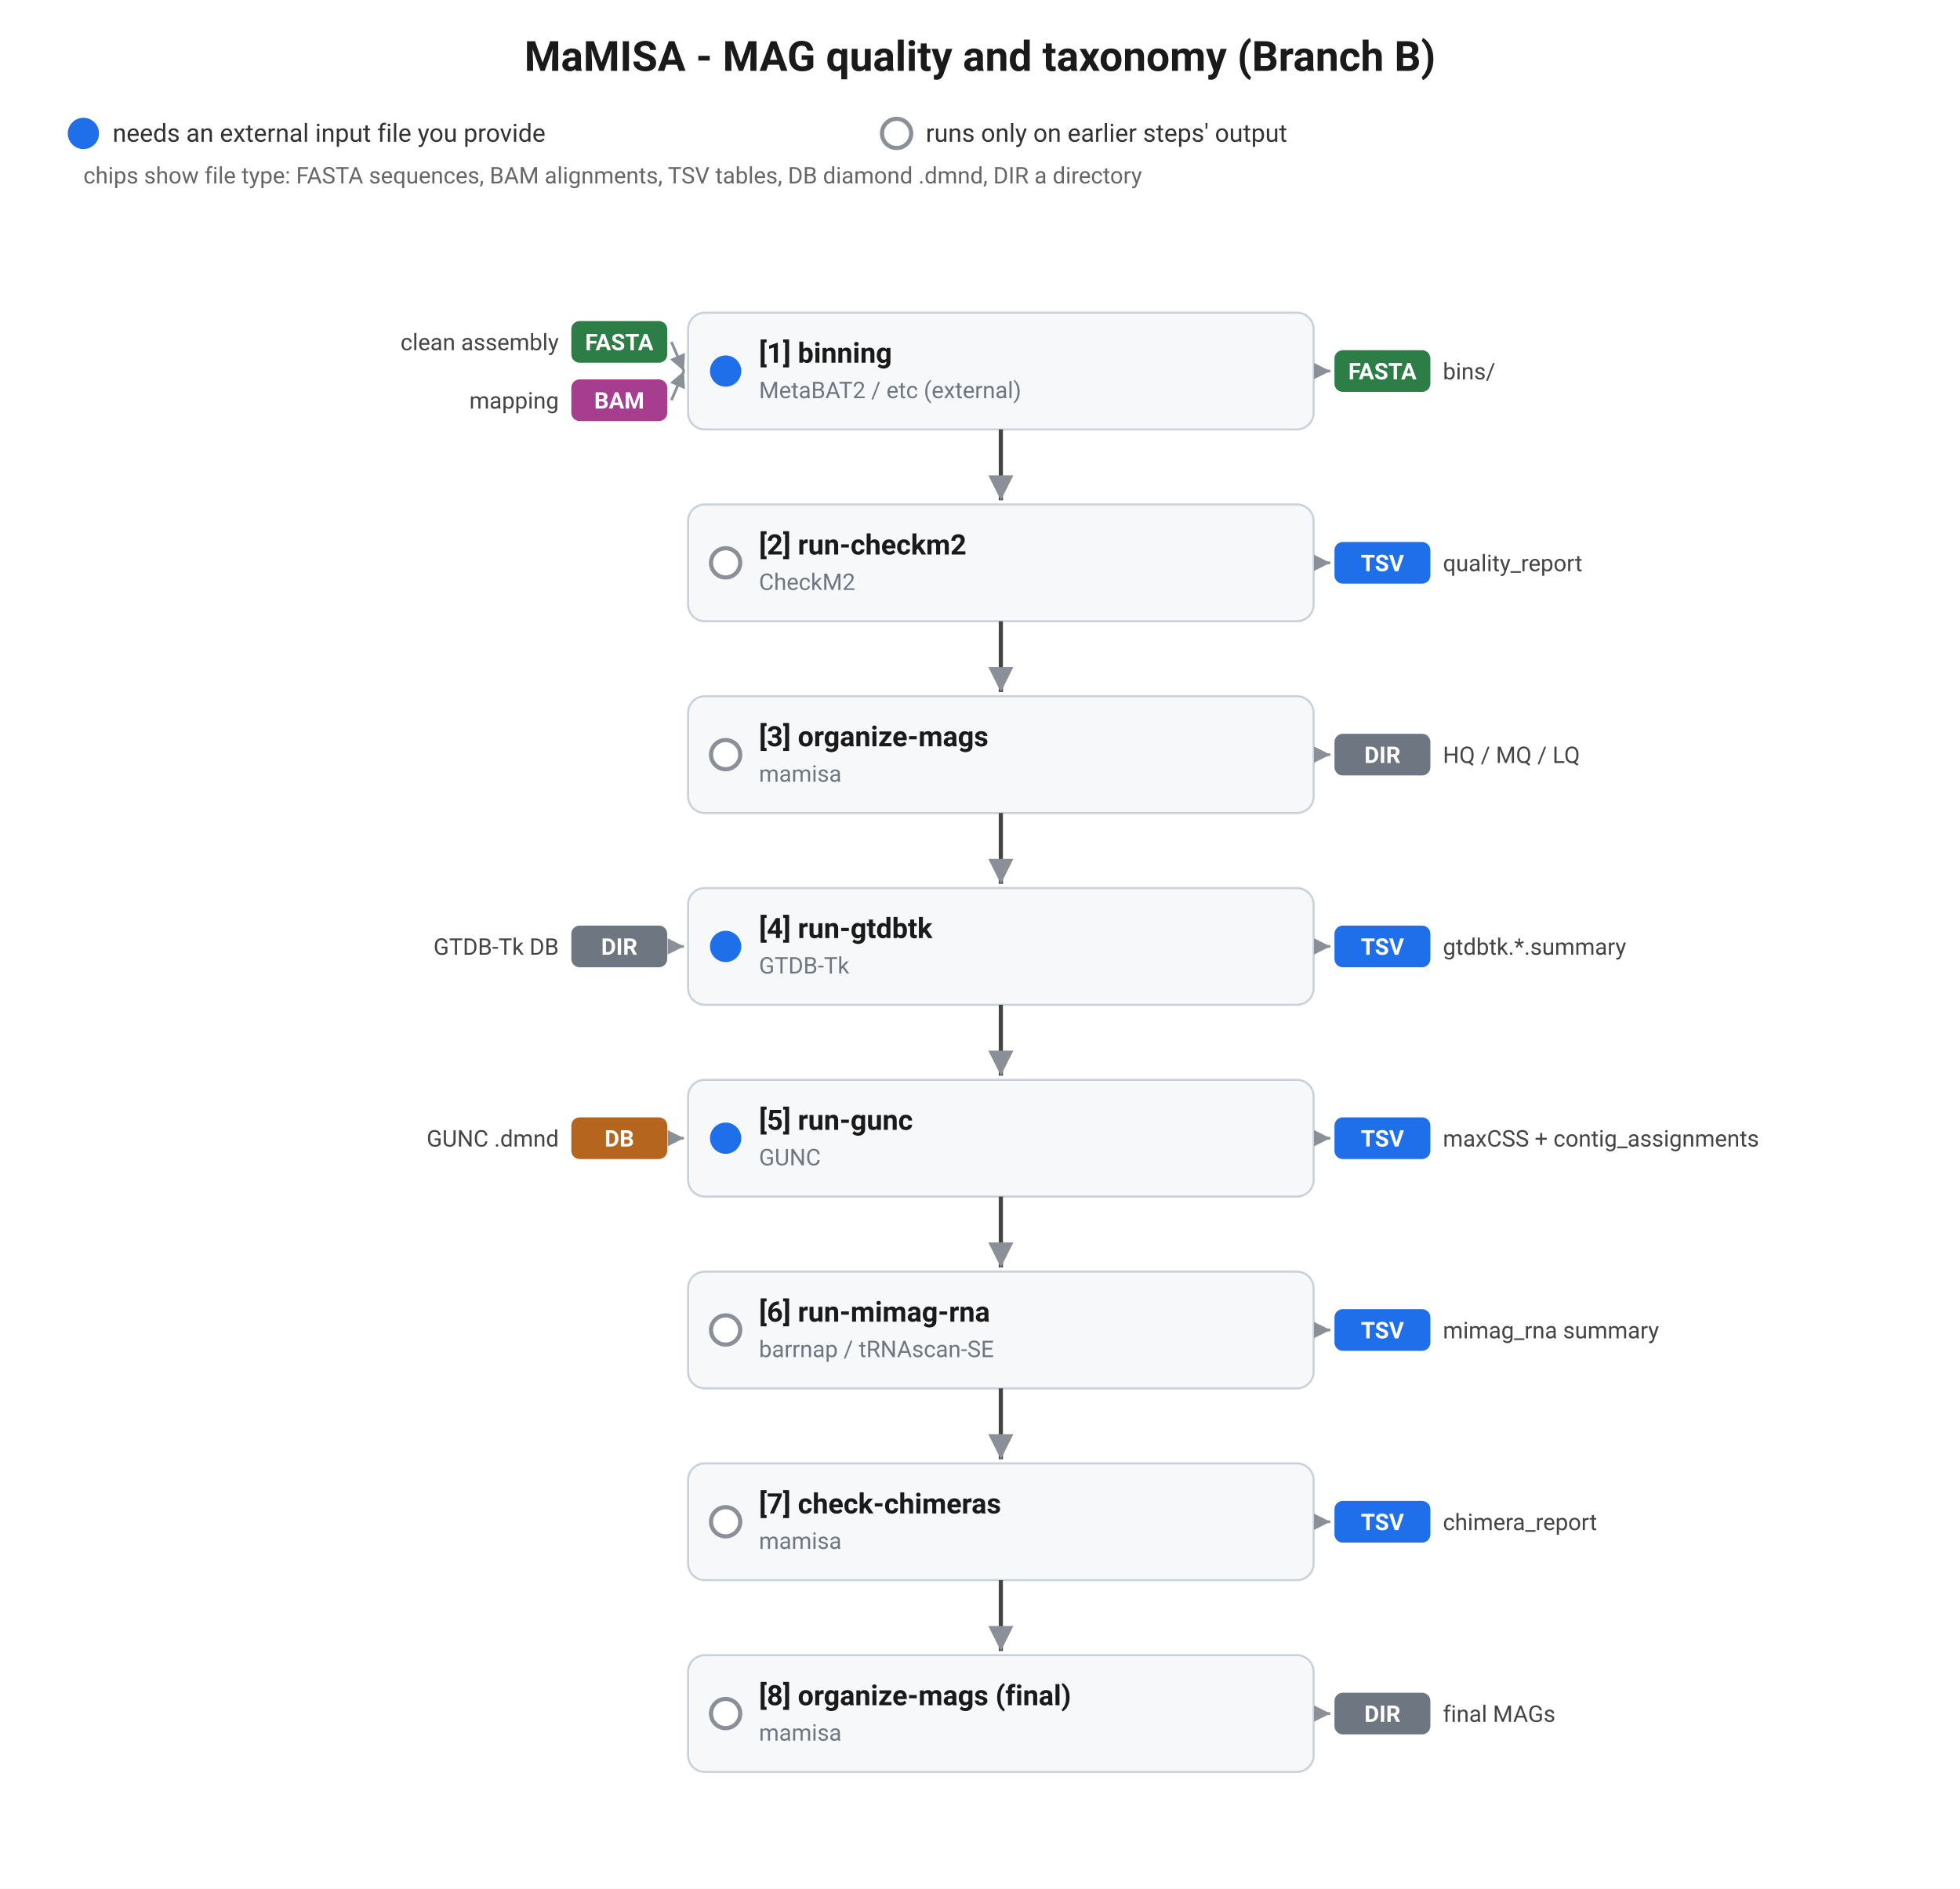
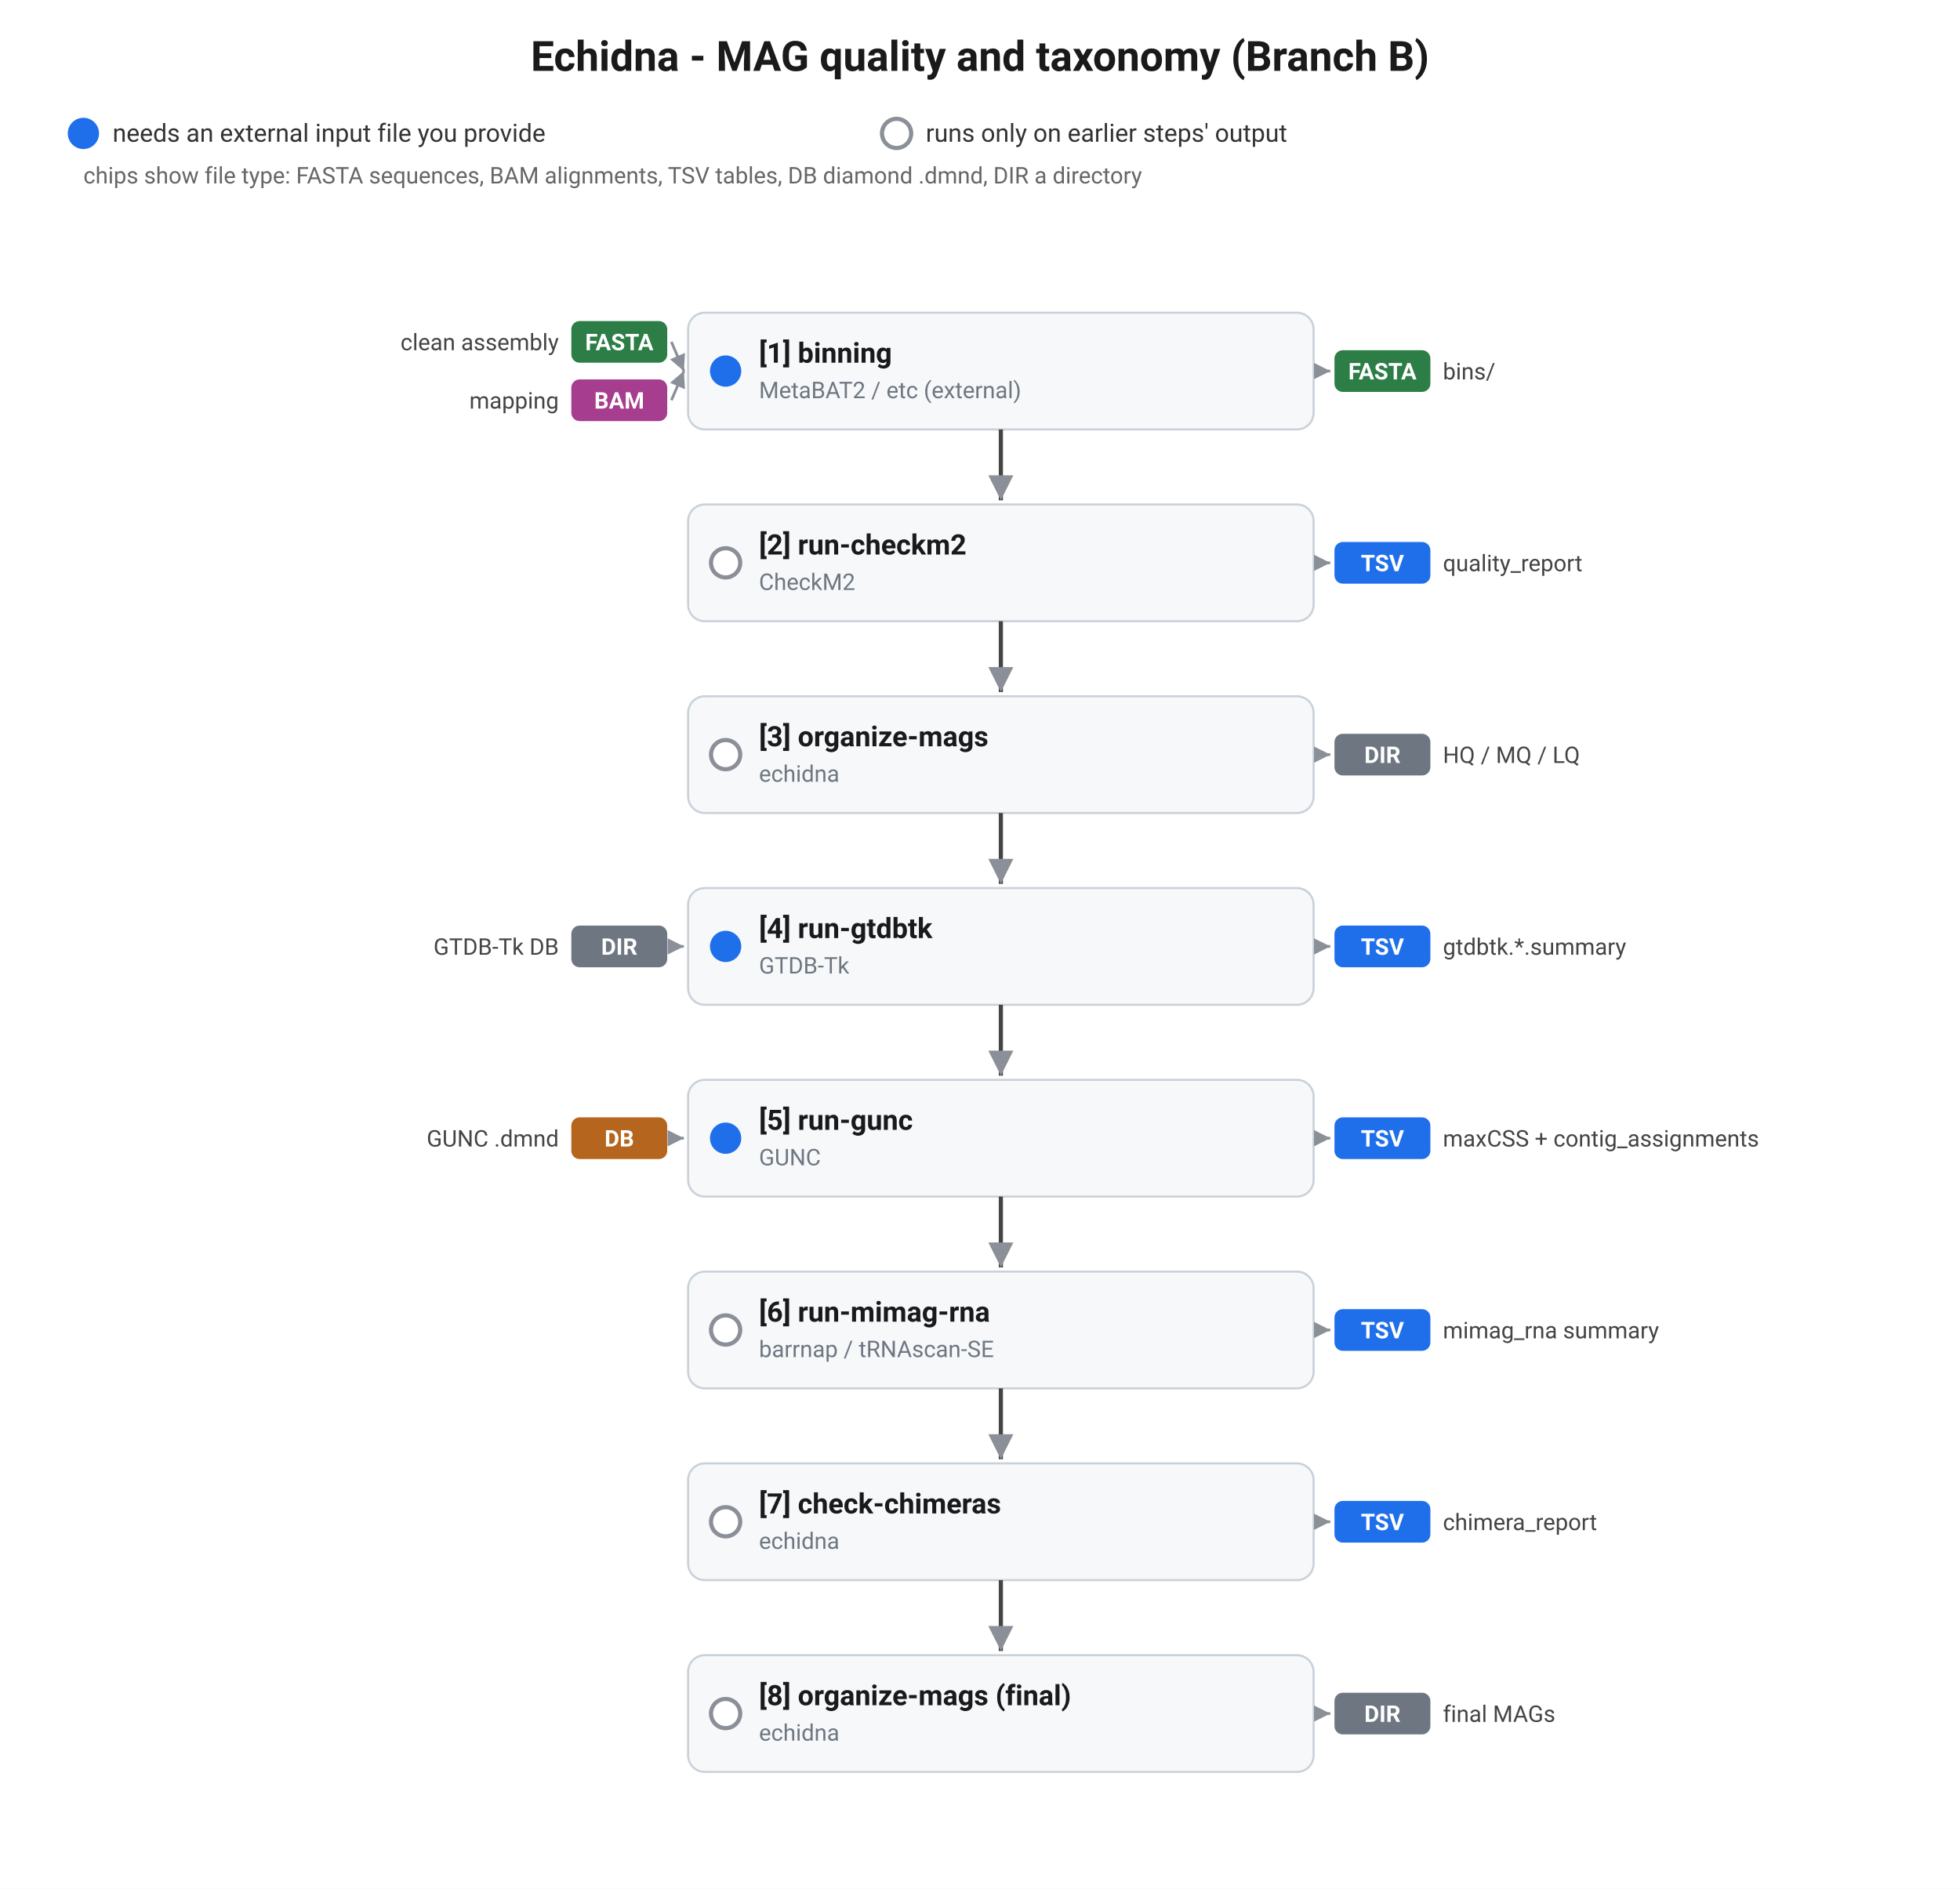
<svg xmlns="http://www.w3.org/2000/svg" width="940" height="906" viewBox="0 0 940 906" font-family="-apple-system,Segoe UI,Roboto,sans-serif">
  <rect width="940" height="906" fill="#ffffff" />
  <defs>
    <marker id="arr" markerWidth="8" markerHeight="8" refX="6" refY="3" orient="auto">
      <path d="M0,0 L6,3 L0,6 Z" fill="#8a8f98" />
    </marker>
  </defs>
-   <text x="470.0" y="34" text-anchor="middle" font-size="20" font-weight="700" fill="#1a1a1a">MaMISA - MAG quality and taxonomy (Branch B)</text>
+   <text x="470.0" y="34" text-anchor="middle" font-size="20" font-weight="700" fill="#1a1a1a">Echidna - MAG quality and taxonomy (Branch B)</text>
  <circle cx="40" cy="64" r="7" fill="#1f6feb" stroke="#1f6feb" />
  <text x="54" y="68" font-size="12" fill="#333">needs an external input file you provide</text>
  <circle cx="430" cy="64" r="7" fill="#ffffff" stroke="#8a8f98" stroke-width="2" />
  <text x="444" y="68" font-size="12" fill="#333">runs only on earlier steps' output</text>
  <text x="40" y="88" font-size="11" fill="#666">chips show file type: FASTA sequences, BAM alignments, TSV tables, DB diamond .dmnd, DIR a directory</text>
  <rect x="330" y="150" width="300" height="56" rx="8" fill="#f6f8fa" stroke="#c9d1d9" />
  <circle cx="348" cy="178.0" r="7" fill="#1f6feb" stroke="#1f6feb" />
  <text x="364" y="174.0" font-size="13.5" font-weight="700" fill="#1a1a1a">[1] binning</text>
  <text x="364" y="191.0" font-size="11" fill="#6e7781">MetaBAT2 / etc (external)</text>
  <rect x="274" y="154.0" width="46" height="20" rx="4" fill="#2d7d46" />
  <text x="297.0" y="168.0" text-anchor="middle" font-size="11" fill="#fff" font-weight="600">FASTA</text>
  <text x="268" y="168.0" text-anchor="end" font-size="11" fill="#444">clean assembly</text>
  <line x1="322" y1="164.0" x2="328" y2="178.0" stroke="#8a8f98" stroke-width="1.3" marker-end="url(#arr)" />
  <rect x="274" y="182.0" width="46" height="20" rx="4" fill="#a63d8f" />
  <text x="297.0" y="196.0" text-anchor="middle" font-size="11" fill="#fff" font-weight="600">BAM</text>
  <text x="268" y="196.0" text-anchor="end" font-size="11" fill="#444">mapping</text>
  <line x1="322" y1="192.0" x2="328" y2="178.0" stroke="#8a8f98" stroke-width="1.3" marker-end="url(#arr)" />
  <line x1="632" y1="178.0" x2="638" y2="178.0" stroke="#8a8f98" stroke-width="1.3" marker-end="url(#arr)" />
  <rect x="640" y="168.0" width="46" height="20" rx="4" fill="#2d7d46" />
  <text x="663.0" y="182.0" text-anchor="middle" font-size="11" fill="#fff" font-weight="600">FASTA</text>
  <text x="692" y="182.0" text-anchor="start" font-size="11" fill="#444">bins/</text>
  <line x1="480.0" y1="206" x2="480.0" y2="240" stroke="#444" stroke-width="2" marker-end="url(#arr)" />
  <rect x="330" y="242" width="300" height="56" rx="8" fill="#f6f8fa" stroke="#c9d1d9" />
  <circle cx="348" cy="270.0" r="7" fill="#ffffff" stroke="#8a8f98" stroke-width="2" />
  <text x="364" y="266.0" font-size="13.5" font-weight="700" fill="#1a1a1a">[2] run-checkm2</text>
  <text x="364" y="283.0" font-size="11" fill="#6e7781">CheckM2</text>
  <line x1="632" y1="270.0" x2="638" y2="270.0" stroke="#8a8f98" stroke-width="1.3" marker-end="url(#arr)" />
  <rect x="640" y="260.0" width="46" height="20" rx="4" fill="#1f6feb" />
  <text x="663.0" y="274.0" text-anchor="middle" font-size="11" fill="#fff" font-weight="600">TSV</text>
  <text x="692" y="274.0" text-anchor="start" font-size="11" fill="#444">quality_report</text>
  <line x1="480.0" y1="298" x2="480.0" y2="332" stroke="#444" stroke-width="2" marker-end="url(#arr)" />
  <rect x="330" y="334" width="300" height="56" rx="8" fill="#f6f8fa" stroke="#c9d1d9" />
  <circle cx="348" cy="362.0" r="7" fill="#ffffff" stroke="#8a8f98" stroke-width="2" />
  <text x="364" y="358.0" font-size="13.5" font-weight="700" fill="#1a1a1a">[3] organize-mags</text>
-   <text x="364" y="375.0" font-size="11" fill="#6e7781">mamisa</text>
+   <text x="364" y="375.0" font-size="11" fill="#6e7781">echidna</text>
  <line x1="632" y1="362.0" x2="638" y2="362.0" stroke="#8a8f98" stroke-width="1.3" marker-end="url(#arr)" />
  <rect x="640" y="352.0" width="46" height="20" rx="4" fill="#6e7781" />
  <text x="663.0" y="366.0" text-anchor="middle" font-size="11" fill="#fff" font-weight="600">DIR</text>
  <text x="692" y="366.0" text-anchor="start" font-size="11" fill="#444">HQ / MQ / LQ</text>
  <line x1="480.0" y1="390" x2="480.0" y2="424" stroke="#444" stroke-width="2" marker-end="url(#arr)" />
  <rect x="330" y="426" width="300" height="56" rx="8" fill="#f6f8fa" stroke="#c9d1d9" />
  <circle cx="348" cy="454.0" r="7" fill="#1f6feb" stroke="#1f6feb" />
  <text x="364" y="450.0" font-size="13.5" font-weight="700" fill="#1a1a1a">[4] run-gtdbtk</text>
  <text x="364" y="467.0" font-size="11" fill="#6e7781">GTDB-Tk</text>
  <rect x="274" y="444.0" width="46" height="20" rx="4" fill="#6e7781" />
  <text x="297.0" y="458.0" text-anchor="middle" font-size="11" fill="#fff" font-weight="600">DIR</text>
  <text x="268" y="458.0" text-anchor="end" font-size="11" fill="#444">GTDB-Tk DB</text>
  <line x1="322" y1="454.0" x2="328" y2="454.0" stroke="#8a8f98" stroke-width="1.3" marker-end="url(#arr)" />
  <line x1="632" y1="454.0" x2="638" y2="454.0" stroke="#8a8f98" stroke-width="1.3" marker-end="url(#arr)" />
  <rect x="640" y="444.0" width="46" height="20" rx="4" fill="#1f6feb" />
  <text x="663.0" y="458.0" text-anchor="middle" font-size="11" fill="#fff" font-weight="600">TSV</text>
  <text x="692" y="458.0" text-anchor="start" font-size="11" fill="#444">gtdbtk.*.summary</text>
  <line x1="480.0" y1="482" x2="480.0" y2="516" stroke="#444" stroke-width="2" marker-end="url(#arr)" />
  <rect x="330" y="518" width="300" height="56" rx="8" fill="#f6f8fa" stroke="#c9d1d9" />
  <circle cx="348" cy="546.0" r="7" fill="#1f6feb" stroke="#1f6feb" />
  <text x="364" y="542.0" font-size="13.5" font-weight="700" fill="#1a1a1a">[5] run-gunc</text>
  <text x="364" y="559.0" font-size="11" fill="#6e7781">GUNC</text>
  <rect x="274" y="536.0" width="46" height="20" rx="4" fill="#b5651d" />
  <text x="297.0" y="550.0" text-anchor="middle" font-size="11" fill="#fff" font-weight="600">DB</text>
  <text x="268" y="550.0" text-anchor="end" font-size="11" fill="#444">GUNC .dmnd</text>
  <line x1="322" y1="546.0" x2="328" y2="546.0" stroke="#8a8f98" stroke-width="1.3" marker-end="url(#arr)" />
  <line x1="632" y1="546.0" x2="638" y2="546.0" stroke="#8a8f98" stroke-width="1.3" marker-end="url(#arr)" />
  <rect x="640" y="536.0" width="46" height="20" rx="4" fill="#1f6feb" />
  <text x="663.0" y="550.0" text-anchor="middle" font-size="11" fill="#fff" font-weight="600">TSV</text>
  <text x="692" y="550.0" text-anchor="start" font-size="11" fill="#444">maxCSS + contig_assignments</text>
  <line x1="480.0" y1="574" x2="480.0" y2="608" stroke="#444" stroke-width="2" marker-end="url(#arr)" />
  <rect x="330" y="610" width="300" height="56" rx="8" fill="#f6f8fa" stroke="#c9d1d9" />
  <circle cx="348" cy="638.0" r="7" fill="#ffffff" stroke="#8a8f98" stroke-width="2" />
  <text x="364" y="634.0" font-size="13.5" font-weight="700" fill="#1a1a1a">[6] run-mimag-rna</text>
  <text x="364" y="651.0" font-size="11" fill="#6e7781">barrnap / tRNAscan-SE</text>
  <line x1="632" y1="638.0" x2="638" y2="638.0" stroke="#8a8f98" stroke-width="1.3" marker-end="url(#arr)" />
  <rect x="640" y="628.0" width="46" height="20" rx="4" fill="#1f6feb" />
  <text x="663.0" y="642.0" text-anchor="middle" font-size="11" fill="#fff" font-weight="600">TSV</text>
  <text x="692" y="642.0" text-anchor="start" font-size="11" fill="#444">mimag_rna summary</text>
  <line x1="480.0" y1="666" x2="480.0" y2="700" stroke="#444" stroke-width="2" marker-end="url(#arr)" />
  <rect x="330" y="702" width="300" height="56" rx="8" fill="#f6f8fa" stroke="#c9d1d9" />
  <circle cx="348" cy="730.0" r="7" fill="#ffffff" stroke="#8a8f98" stroke-width="2" />
  <text x="364" y="726.0" font-size="13.5" font-weight="700" fill="#1a1a1a">[7] check-chimeras</text>
-   <text x="364" y="743.0" font-size="11" fill="#6e7781">mamisa</text>
+   <text x="364" y="743.0" font-size="11" fill="#6e7781">echidna</text>
  <line x1="632" y1="730.0" x2="638" y2="730.0" stroke="#8a8f98" stroke-width="1.3" marker-end="url(#arr)" />
  <rect x="640" y="720.0" width="46" height="20" rx="4" fill="#1f6feb" />
  <text x="663.0" y="734.0" text-anchor="middle" font-size="11" fill="#fff" font-weight="600">TSV</text>
  <text x="692" y="734.0" text-anchor="start" font-size="11" fill="#444">chimera_report</text>
  <line x1="480.0" y1="758" x2="480.0" y2="792" stroke="#444" stroke-width="2" marker-end="url(#arr)" />
  <rect x="330" y="794" width="300" height="56" rx="8" fill="#f6f8fa" stroke="#c9d1d9" />
  <circle cx="348" cy="822.0" r="7" fill="#ffffff" stroke="#8a8f98" stroke-width="2" />
  <text x="364" y="818.0" font-size="13.5" font-weight="700" fill="#1a1a1a">[8] organize-mags (final)</text>
-   <text x="364" y="835.0" font-size="11" fill="#6e7781">mamisa</text>
+   <text x="364" y="835.0" font-size="11" fill="#6e7781">echidna</text>
  <line x1="632" y1="822.0" x2="638" y2="822.0" stroke="#8a8f98" stroke-width="1.3" marker-end="url(#arr)" />
  <rect x="640" y="812.0" width="46" height="20" rx="4" fill="#6e7781" />
  <text x="663.0" y="826.0" text-anchor="middle" font-size="11" fill="#fff" font-weight="600">DIR</text>
  <text x="692" y="826.0" text-anchor="start" font-size="11" fill="#444">final MAGs</text>
</svg>
